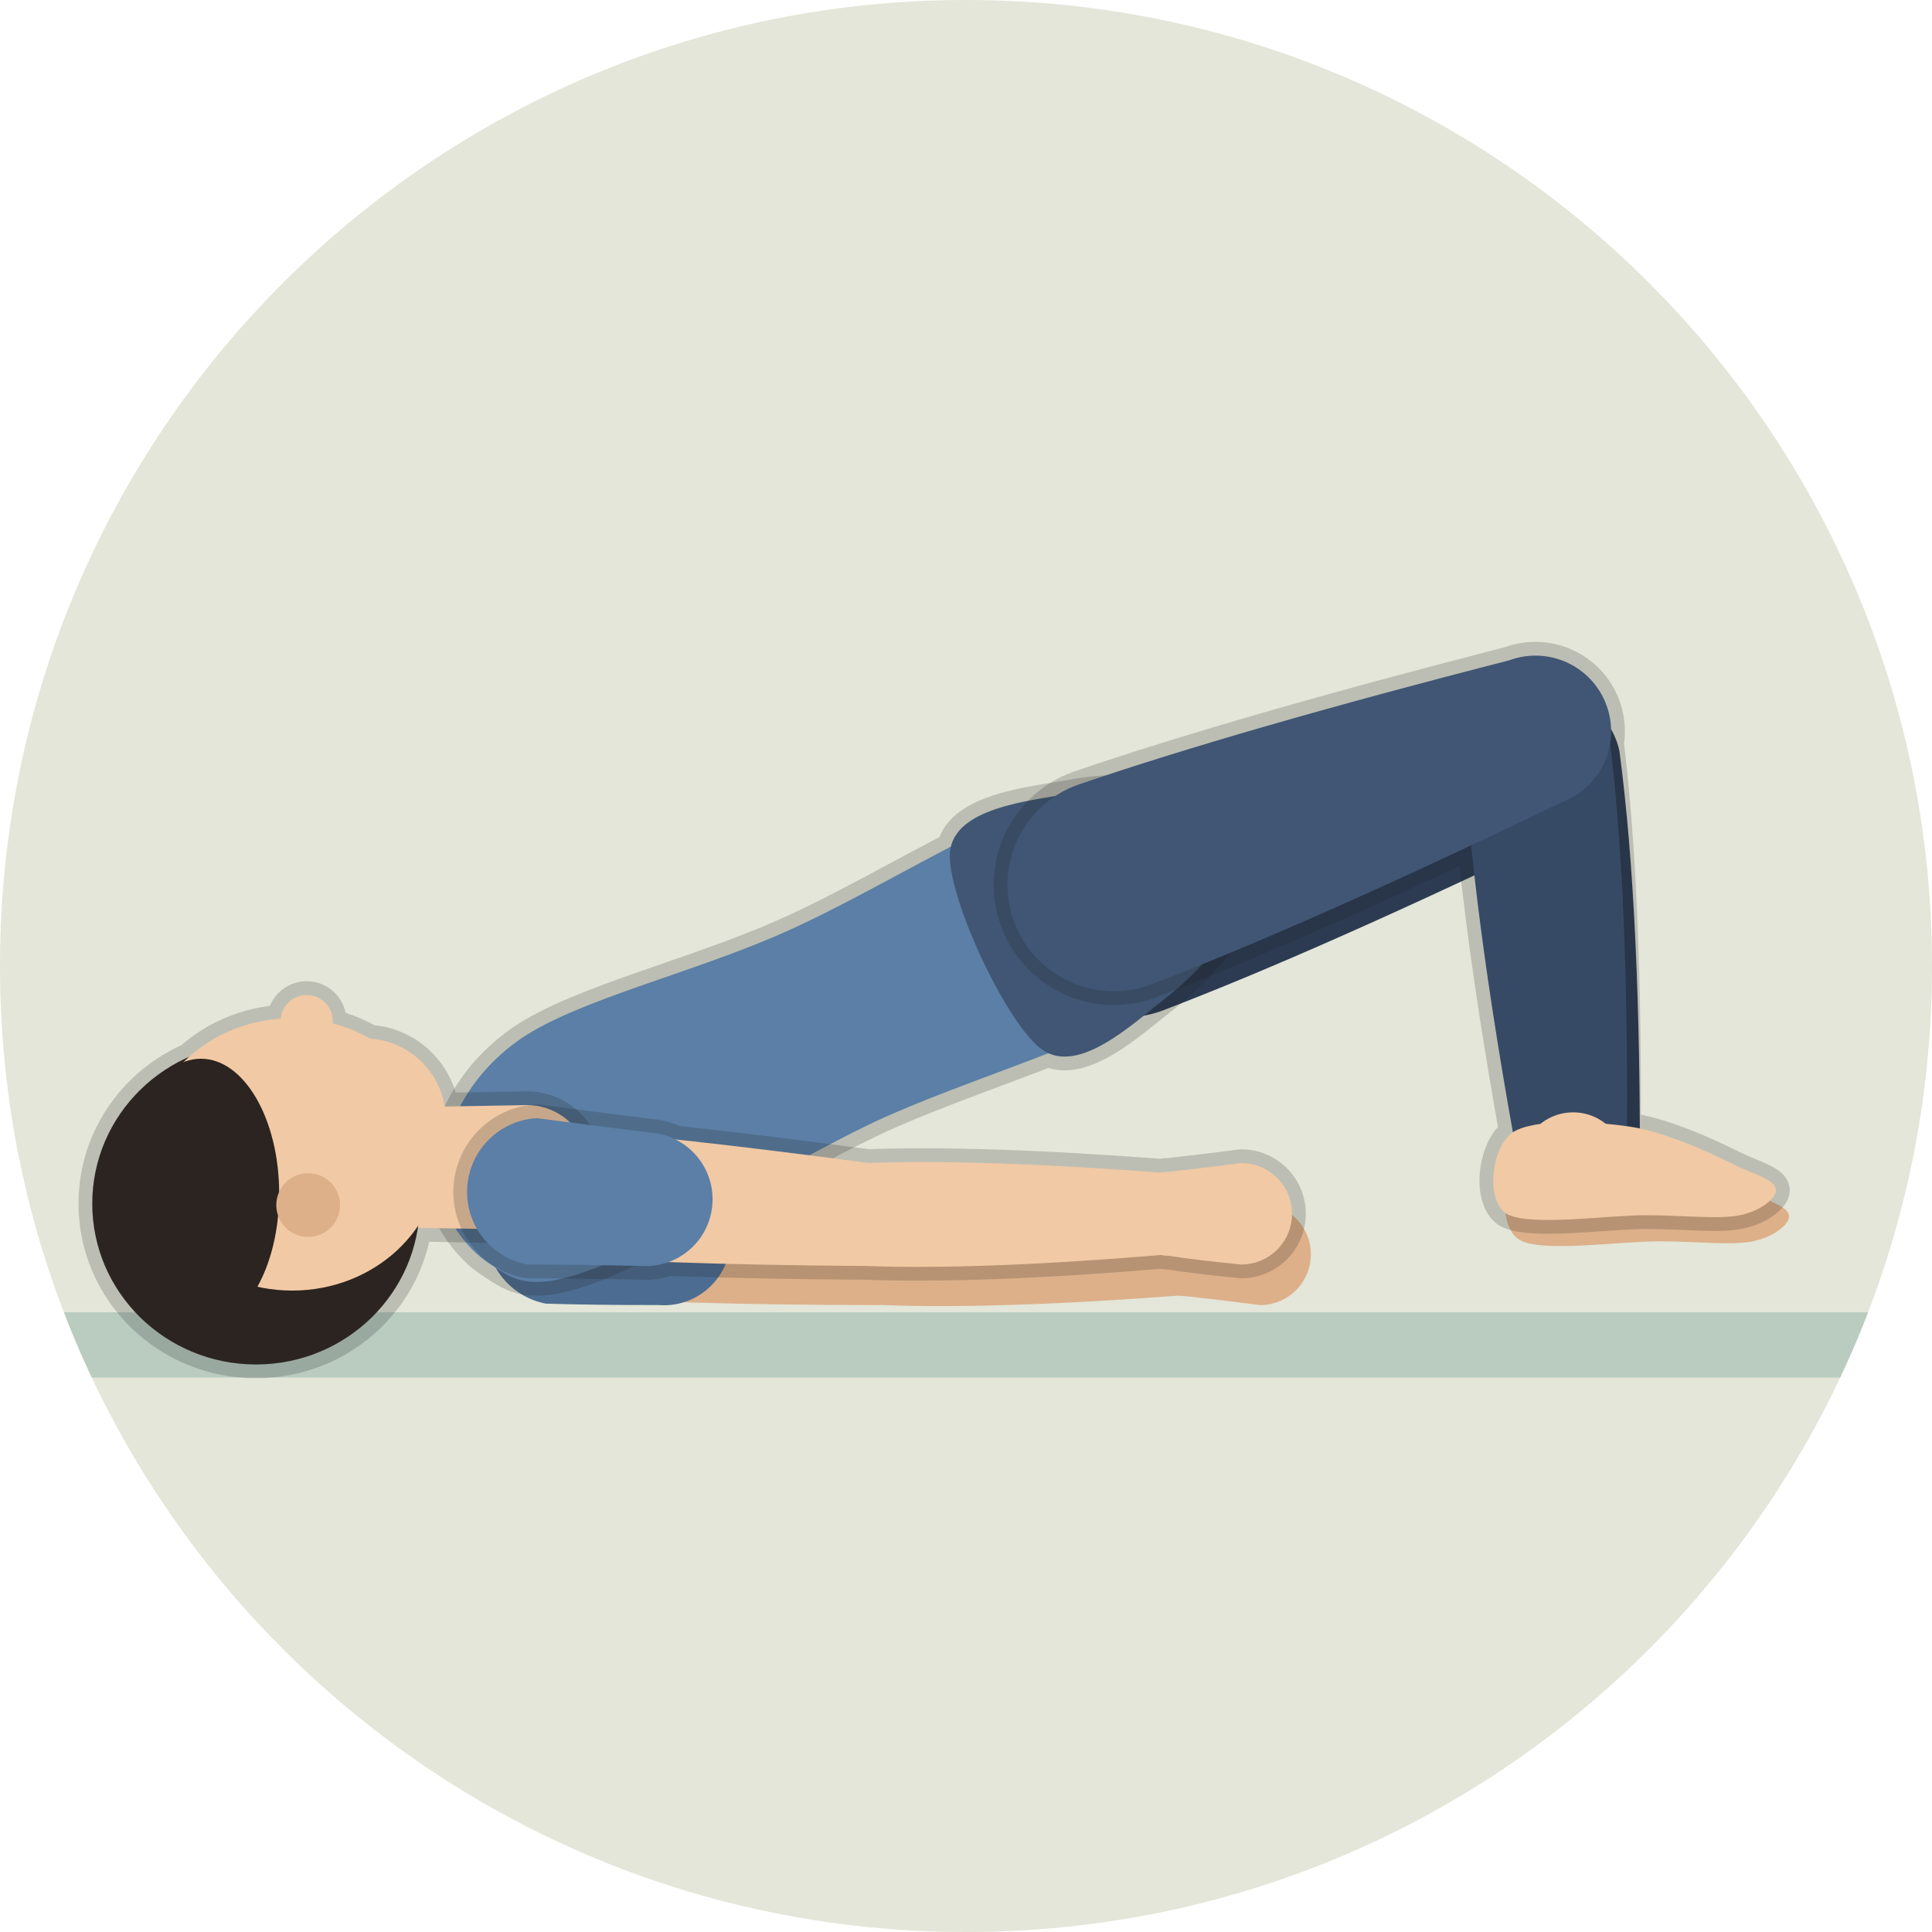
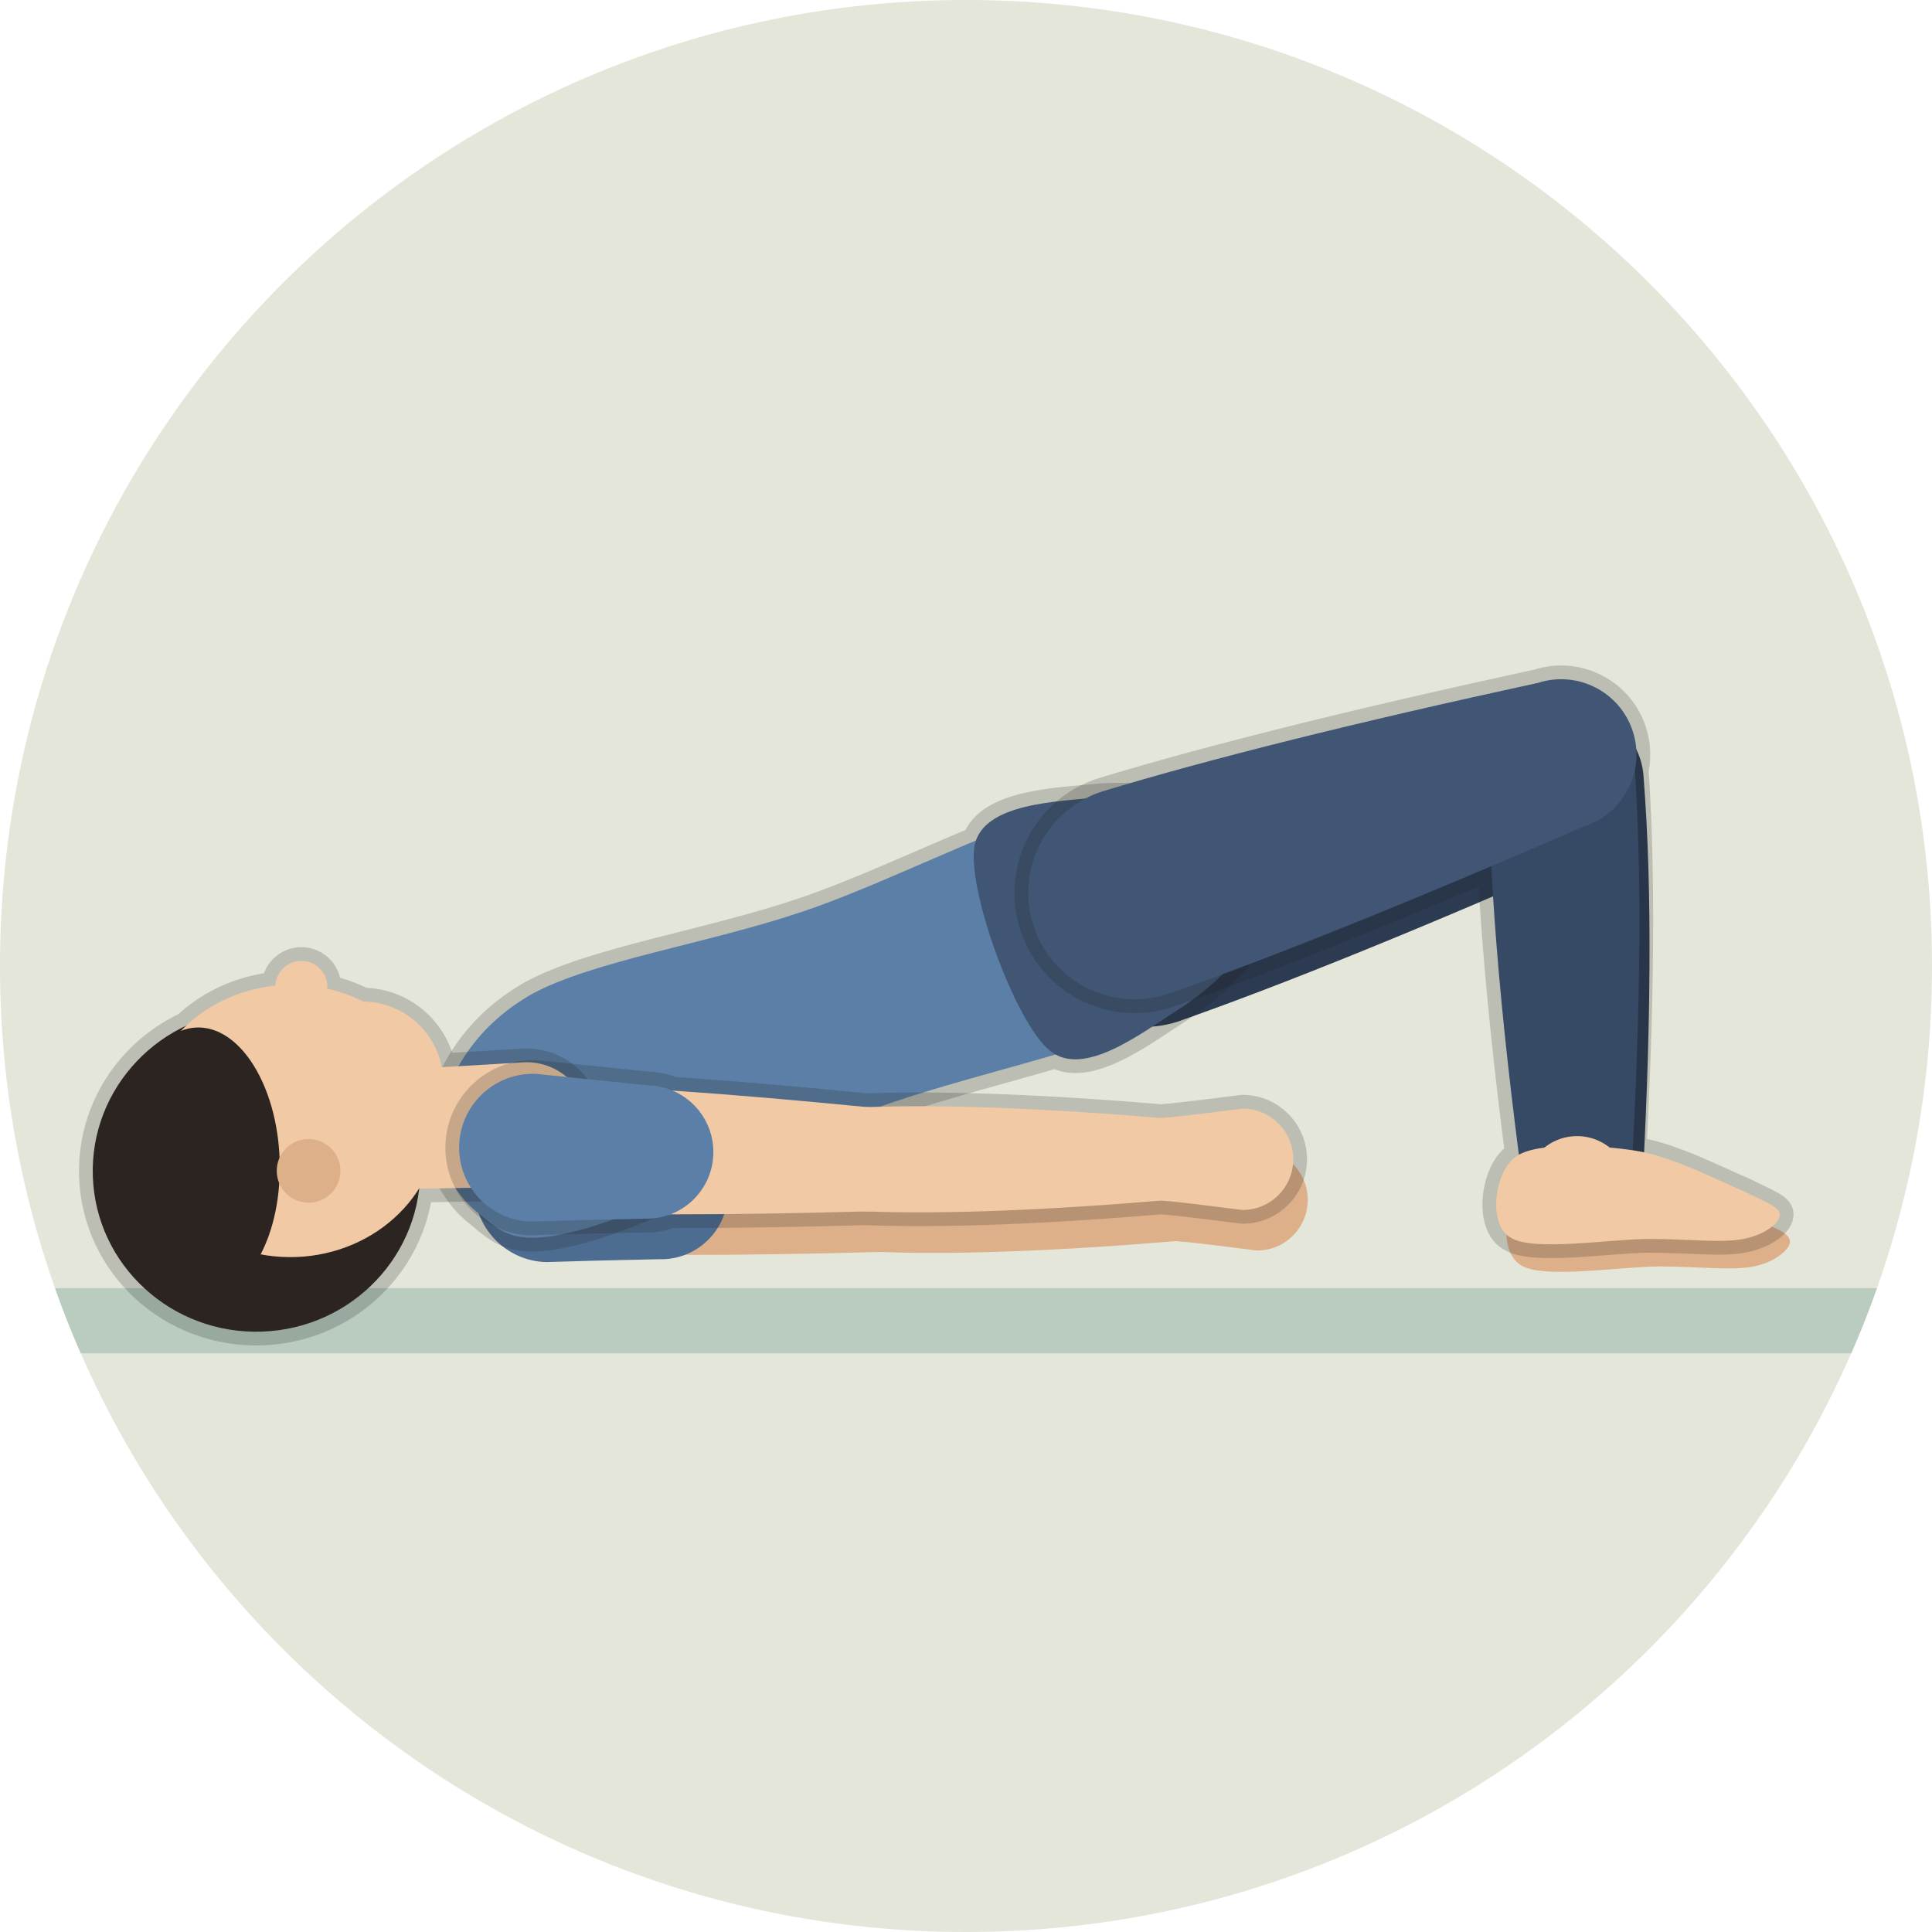
<svg xmlns="http://www.w3.org/2000/svg" viewBox="0 0 200 200" width="400" height="400" role="img" aria-label="Figure lying on the back with knees bent, feet flat and the hips lifted in a straight line to the shoulders.">
  <circle cx="100" cy="100" r="100" fill="#E3E6D8" />
  <clipPath id="c1v28dpy">
    <circle cx="100" cy="100" r="100" />
  </clipPath>
  <g clip-path="url(#c1v28dpy)">
-     <g transform="translate(100.0 136.6) scale(1.500)">
-       <rect x="-67.273" y="-0.5" width="134.545" height="4.5" rx="2.2" fill="#B9CCBF" />
+     <g transform="translate(100.0 134.1) scale(1.499)">
+       <rect x="-67.354" y="-0.5" width="134.708" height="4.5" rx="2.2" fill="#B9CCBF" />
      <g>
-         <path d="M-28.9 -1.7Q-20.2 -1.0 -5.9 -1.0A3.6 3.6 0 0 0 -5.4 -8.1Q-19.6 -10.0 -28.3 -10.5A4.4 4.4 0 0 0 -28.9 -1.7Z" fill="#DDB08A" />
-         <path d="M-29.0 -1.1Q-26.0 -1.0 -21.2 -1.0A4.6 4.6 0 0 0 -20.5 -10.2Q-25.3 -10.8 -28.3 -11.2A5.1 5.1 0 0 0 -29.0 -1.1Z" fill="#4C6D91" />
-         <path d="M-5.7 -1.0Q2.3 -0.7 15.3 -1.7A2.8 2.8 0 0 0 15.3 -7.3Q2.3 -8.4 -5.7 -8.1A3.6 3.6 0 0 0 -5.7 -1.0Z" fill="#DDB08A" />
-         <path d="M15.3 -1.6Q17.2 -1.4 20.3 -1.0A3.5 3.5 0 0 0 20.3 -8.0Q17.2 -7.7 15.3 -7.4A2.9 2.9 0 0 0 15.3 -1.6Z" fill="#DDB08A" />
+         <path d="M-29.0 -3.0Q-20.3 -2.6 -6.0 -3.0A3.6 3.6 0 0 0 -5.7 -10.2Q-20.0 -11.6 -28.7 -11.8A4.4 4.4 0 0 0 -29.0 -3.0Z" fill="#DDB08A" />
+         <path d="M-29.0 -2.3Q-26.1 -2.4 -21.2 -2.5A4.6 4.6 0 0 0 -20.9 -11.7Q-25.7 -12.2 -28.7 -12.5A5.1 5.1 0 0 0 -29.0 -2.3Z" fill="#4C6D91" />
+         <path d="M-5.9 -3.0Q2.1 -2.7 15.1 -3.8A2.8 2.8 0 0 0 15.1 -9.4Q2.1 -10.5 -5.9 -10.2A3.6 3.6 0 0 0 -5.9 -3.0Z" fill="#DDB08A" />
+         <path d="M15.1 -3.7Q17.0 -3.5 20.1 -3.1A3.5 3.5 0 0 0 20.1 -10.1Q17.0 -9.7 15.1 -9.5A2.9 2.9 0 0 0 15.1 -3.7Z" fill="#DDB08A" />
      </g>
      <g>
-         <path d="M35.2 -38.4Q35.7 -27.0 39.1 -8.6A3.7 3.7 0 0 0 46.5 -9.2Q46.6 -27.9 45.1 -39.2A5.0 5.0 0 0 0 35.2 -38.4Z" fill="#2C3B52" />
-         <path d="M13.5 -21.3Q24.5 -25.5 41.9 -33.9A5.2 5.2 0 0 0 38.4 -43.6Q19.7 -38.9 8.5 -35.1A7.3 7.3 0 0 0 13.5 -21.3Z" fill="#2C3B52" />
-         <path d="M42.8 -5.3A3.6 3.6 0.0 1 0 42.8 -12.5A3.6 3.6 0.0 1 0 42.8 -5.3Z" fill="#DDB08A" />
-         <path d="M38.6 -11.1C37.1 -10.1 36.6 -6.5 38.2 -5.5C39.7 -4.6 45.1 -5.4 47.8 -5.4C50.5 -5.4 52.8 -5.1 54.3 -5.4C55.8 -5.7 56.8 -6.6 56.8 -7.1C56.8 -7.7 55.9 -8.0 54.3 -8.7C52.6 -9.4 49.4 -11.1 46.8 -11.5C44.2 -11.9 40.0 -12.1 38.6 -11.1Z" fill="#DDB08A" />
+         <path d="M36.8 -35.3Q36.7 -23.9 39.2 -5.4A3.7 3.7 0 0 0 46.6 -5.6Q47.7 -24.3 46.8 -35.7A5.0 5.0 0 0 0 36.8 -35.3Z" fill="#2C3B52" />
+         <path d="M14.6 -18.9Q25.7 -22.8 43.4 -30.6A5.2 5.2 0 0 0 40.2 -40.4Q21.3 -36.3 10.1 -32.9A7.3 7.3 0 0 0 14.6 -18.9Z" fill="#2C3B52" />
+         <path d="M42.9 -1.9A3.6 3.6 0.0 1 0 42.9 -9.1A3.6 3.6 0.0 1 0 42.9 -1.9Z" fill="#DDB08A" />
+         <path d="M38.7 -7.7C37.2 -6.7 36.7 -3.1 38.3 -2.1C39.8 -1.1 45.2 -2.0 47.9 -2.0C50.5 -2.0 52.9 -1.7 54.4 -2.0C55.9 -2.3 56.9 -3.2 56.9 -3.7C56.9 -4.3 56.0 -4.6 54.4 -5.3C52.7 -6.0 49.5 -7.7 46.9 -8.1C44.2 -8.5 40.1 -8.7 38.7 -7.7Z" fill="#DDB08A" />
      </g>
      <g>
-         <path d="M13.7 -22.4C9.9 -19.3 0.2 -16.7 -6.4 -13.6C-13.1 -10.4 -21.5 -5.0 -26.0 -3.4C-30.4 -1.8 -31.4 -2.9 -33.1 -4.0C-34.8 -5.2 -36.8 -8.0 -36.3 -10.5C-35.9 -13.1 -34.6 -16.7 -30.7 -19.4C-26.7 -22.1 -18.9 -23.9 -12.6 -26.7C-6.2 -29.5 2.5 -35.2 7.3 -36.1C12.2 -36.9 15.4 -34.1 16.5 -31.8C17.6 -29.6 17.6 -25.4 13.7 -22.4ZM13.8 -22.2C11.5 -20.4 7.8 -16.9 5.3 -18.6C2.8 -20.3 -1.4 -29.4 -1.1 -32.3C-0.8 -35.3 4.3 -35.8 7.2 -36.3C10.1 -36.9 14.2 -36.7 16.2 -35.6C18.2 -34.4 19.5 -31.4 19.2 -29.2C18.8 -27.0 16.1 -24.0 13.8 -22.2Z" fill="#1E1F1D" stroke="#1E1F1D" stroke-width="1.9" stroke-linejoin="round" opacity="0.2" />
-         <path d="M13.7 -22.4C9.9 -19.3 0.2 -16.7 -6.4 -13.6C-13.1 -10.4 -21.5 -5.0 -26.0 -3.4C-30.4 -1.8 -31.4 -2.9 -33.1 -4.0C-34.8 -5.2 -36.8 -8.0 -36.3 -10.5C-35.9 -13.1 -34.6 -16.7 -30.7 -19.4C-26.7 -22.1 -18.9 -23.9 -12.6 -26.7C-6.2 -29.5 2.5 -35.2 7.3 -36.1C12.2 -36.9 15.4 -34.1 16.5 -31.8C17.6 -29.6 17.6 -25.4 13.7 -22.4Z" fill="#5B7FA6" />
-         <path d="M13.8 -22.2C11.5 -20.4 7.8 -16.9 5.3 -18.6C2.8 -20.3 -1.4 -29.4 -1.1 -32.3C-0.8 -35.3 4.3 -35.8 7.2 -36.3C10.1 -36.9 14.2 -36.7 16.2 -35.6C18.2 -34.4 19.5 -31.4 19.2 -29.2C18.8 -27.0 16.1 -24.0 13.8 -22.2Z" fill="#405674" />
+         <path d="M14.5 -19.9C10.4 -17.2 0.5 -15.4 -6.3 -12.9C-13.2 -10.3 -22.1 -5.7 -26.7 -4.5C-31.3 -3.3 -32.1 -4.4 -33.7 -5.7C-35.4 -7.0 -37.0 -9.9 -36.4 -12.4C-35.8 -14.9 -34.2 -18.4 -30.0 -20.8C-25.8 -23.1 -17.8 -24.3 -11.3 -26.5C-4.7 -28.7 4.4 -33.7 9.3 -34.1C14.2 -34.5 17.2 -31.4 18.1 -29.1C19.0 -26.7 18.6 -22.6 14.5 -19.9ZM14.6 -19.7C12.1 -18.1 8.1 -15.0 5.8 -16.9C3.4 -18.8 0.0 -28.2 0.6 -31.1C1.2 -34.0 6.3 -34.1 9.2 -34.4C12.2 -34.6 16.2 -34.2 18.1 -32.8C20.0 -31.4 21.1 -28.4 20.5 -26.2C19.9 -24.0 17.0 -21.2 14.6 -19.7Z" fill="#1E1F1D" stroke="#1E1F1D" stroke-width="1.9" stroke-linejoin="round" opacity="0.2" />
+         <path d="M14.5 -19.9C10.4 -17.2 0.5 -15.4 -6.3 -12.9C-13.2 -10.3 -22.1 -5.7 -26.7 -4.5C-31.3 -3.3 -32.1 -4.4 -33.7 -5.7C-35.4 -7.0 -37.0 -9.9 -36.4 -12.4C-35.8 -14.9 -34.2 -18.4 -30.0 -20.8C-25.8 -23.1 -17.8 -24.3 -11.3 -26.5C-4.7 -28.7 4.4 -33.7 9.3 -34.1C14.2 -34.5 17.2 -31.4 18.1 -29.1C19.0 -26.7 18.6 -22.6 14.5 -19.9Z" fill="#5B7FA6" />
+         <path d="M14.6 -19.7C12.1 -18.1 8.1 -15.0 5.8 -16.9C3.4 -18.8 0.0 -28.2 0.6 -31.1C1.2 -34.0 6.3 -34.1 9.2 -34.4C12.2 -34.6 16.2 -34.2 18.1 -32.8C20.0 -31.4 21.1 -28.4 20.5 -26.2C19.9 -24.0 17.0 -21.2 14.6 -19.7Z" fill="#405674" />
      </g>
      <g>
-         <path d="M-30.3 -14.8Q-36.5 -14.7 -46.8 -14.5A4.0 4.0 0 0 0 -46.8 -6.5Q-36.5 -6.3 -30.3 -6.2A4.3 4.3 0 0 0 -30.3 -14.8ZM-37.7 -8.0A11.1 11.3 270.0 1 0 -60.3 -8.0A11.1 11.3 270.0 1 0 -37.7 -8.0ZM-36.3 -11.4A9.4 10.2 270.0 1 0 -56.7 -11.4A9.4 10.2 270.0 1 0 -36.3 -11.4ZM-41.5 -8.2A5.6 5.6 0.0 1 0 -41.5 -19.4A5.6 5.6 0.0 1 0 -41.5 -8.2ZM-45.5 -18.8A1.8 1.8 0.0 1 0 -45.5 -22.4A1.8 1.8 0.0 1 0 -45.5 -18.8ZM-47.4 -8.7A9.3 5.4 270.0 1 0 -58.2 -8.7A9.3 5.4 270.0 1 0 -47.4 -8.7ZM-45.4 -5.7A2.2 2.2 0.0 1 0 -45.4 -10.1A2.2 2.2 0.0 1 0 -45.4 -5.7Z" fill="#1E1F1D" stroke="#1E1F1D" stroke-width="1.9" stroke-linejoin="round" opacity="0.2" />
-         <path d="M-30.3 -14.8Q-36.5 -14.7 -46.8 -14.5A4.0 4.0 0 0 0 -46.8 -6.5Q-36.5 -6.3 -30.3 -6.2A4.3 4.3 0 0 0 -30.3 -14.8Z" fill="#F1C9A5" />
-         <path d="M-37.7 -8.0A11.1 11.3 270.0 1 0 -60.3 -8.0A11.1 11.3 270.0 1 0 -37.7 -8.0Z" fill="#2B2420" />
-         <path d="M-36.3 -11.4A9.4 10.2 270.0 1 0 -56.7 -11.4A9.4 10.2 270.0 1 0 -36.3 -11.4Z" fill="#F1C9A5" />
-         <path d="M-41.5 -8.2A5.6 5.6 0.0 1 0 -41.5 -19.4A5.6 5.6 0.0 1 0 -41.5 -8.2Z" fill="#F1C9A5" />
-         <path d="M-45.5 -18.8A1.8 1.8 0.0 1 0 -45.5 -22.4A1.8 1.8 0.0 1 0 -45.5 -18.8Z" fill="#F1C9A5" />
-         <path d="M-47.4 -8.7A9.3 5.4 270.0 1 0 -58.2 -8.7A9.3 5.4 270.0 1 0 -47.4 -8.7Z" fill="#2B2420" />
-         <path d="M-45.4 -5.7A2.2 2.2 0.0 1 0 -45.4 -10.1A2.2 2.2 0.0 1 0 -45.4 -5.7Z" fill="#DDB08A" />
+         <path d="M-30.5 -16.1Q-36.8 -15.7 -47.0 -15.2A4.0 4.0 0 0 0 -46.7 -7.2Q-36.5 -7.4 -30.2 -7.5A4.3 4.3 0 0 0 -30.5 -16.1ZM-37.7 -9.0A11.1 11.3 268.0 1 0 -60.3 -8.2A11.1 11.3 268.0 1 0 -37.7 -9.0ZM-36.4 -12.4A9.4 10.2 268.0 1 0 -56.8 -11.7A9.4 10.2 268.0 1 0 -36.4 -12.4ZM-41.7 -9.1A5.6 5.6 0.0 1 0 -41.7 -20.3A5.6 5.6 0.0 1 0 -41.7 -9.1ZM-45.9 -19.5A1.8 1.8 0.0 1 0 -45.9 -23.1A1.8 1.8 0.0 1 0 -45.9 -19.5ZM-47.4 -9.4A9.3 5.4 268.0 1 0 -58.2 -9.0A9.3 5.4 268.0 1 0 -47.4 -9.4ZM-45.4 -6.4A2.2 2.2 0.0 1 0 -45.4 -10.8A2.2 2.2 0.0 1 0 -45.4 -6.4Z" fill="#1E1F1D" stroke="#1E1F1D" stroke-width="1.9" stroke-linejoin="round" opacity="0.2" />
+         <path d="M-30.5 -16.1Q-36.8 -15.7 -47.0 -15.2A4.0 4.0 0 0 0 -46.7 -7.2Q-36.5 -7.4 -30.2 -7.5A4.3 4.3 0 0 0 -30.5 -16.1Z" fill="#F1C9A5" />
+         <path d="M-37.7 -9.0A11.1 11.3 268.0 1 0 -60.3 -8.2A11.1 11.3 268.0 1 0 -37.7 -9.0Z" fill="#2B2420" />
+         <path d="M-36.4 -12.4A9.4 10.2 268.0 1 0 -56.8 -11.7A9.4 10.2 268.0 1 0 -36.4 -12.4Z" fill="#F1C9A5" />
+         <path d="M-41.7 -9.1A5.6 5.6 0.0 1 0 -41.7 -20.3A5.6 5.6 0.0 1 0 -41.7 -9.1Z" fill="#F1C9A5" />
+         <path d="M-45.9 -19.5A1.8 1.8 0.0 1 0 -45.9 -23.1A1.8 1.8 0.0 1 0 -45.9 -19.5Z" fill="#F1C9A5" />
+         <path d="M-47.4 -9.4A9.3 5.4 268.0 1 0 -58.2 -9.0A9.3 5.4 268.0 1 0 -47.4 -9.4Z" fill="#2B2420" />
+         <path d="M-45.4 -6.4A2.2 2.2 0.0 1 0 -45.4 -10.8A2.2 2.2 0.0 1 0 -45.4 -6.4Z" fill="#DDB08A" />
      </g>
      <g>
-         <path d="M34.3 -40.2Q34.8 -28.8 38.2 -10.4A3.7 3.7 0 0 0 45.6 -11.0Q45.8 -29.7 44.3 -41.0A5.0 5.0 0 0 0 34.3 -40.2ZM12.7 -23.1Q23.7 -27.3 41.1 -35.7A5.2 5.2 0 0 0 37.5 -45.5Q18.8 -40.7 7.7 -36.9A7.3 7.3 0 0 0 12.7 -23.1ZM41.9 -7.1A3.6 3.6 0.0 1 0 41.9 -14.3A3.6 3.6 0.0 1 0 41.9 -7.1ZM37.7 -12.9C36.3 -11.9 35.8 -8.3 37.3 -7.3C38.9 -6.4 44.2 -7.2 46.9 -7.2C49.6 -7.2 51.9 -6.9 53.4 -7.2C54.9 -7.5 55.9 -8.4 55.9 -8.9C55.9 -9.5 55.1 -9.8 53.4 -10.5C51.8 -11.3 48.5 -12.9 45.9 -13.3C43.3 -13.7 39.2 -13.9 37.7 -12.9Z" fill="#1E1F1D" stroke="#1E1F1D" stroke-width="1.9" stroke-linejoin="round" opacity="0.2" />
-         <path d="M34.3 -40.2Q34.8 -28.8 38.2 -10.4A3.7 3.7 0 0 0 45.6 -11.0Q45.8 -29.7 44.3 -41.0A5.0 5.0 0 0 0 34.3 -40.2Z" fill="#364A66" />
-         <path d="M12.7 -23.1Q23.7 -27.3 41.1 -35.7A5.2 5.2 0 0 0 37.5 -45.5Q18.8 -40.7 7.7 -36.9A7.3 7.3 0 0 0 12.7 -23.1Z" fill="#405674" />
-         <path d="M41.9 -7.1A3.6 3.6 0.0 1 0 41.9 -14.3A3.6 3.6 0.0 1 0 41.9 -7.1Z" fill="#F1C9A5" />
-         <path d="M37.7 -12.9C36.3 -11.9 35.8 -8.3 37.3 -7.3C38.9 -6.4 44.2 -7.2 46.9 -7.2C49.6 -7.2 51.9 -6.9 53.4 -7.2C54.9 -7.5 55.9 -8.4 55.9 -8.9C55.9 -9.5 55.1 -9.8 53.4 -10.5C51.8 -11.3 48.5 -12.9 45.9 -13.3C43.3 -13.7 39.2 -13.9 37.7 -12.9Z" fill="#F1C9A5" />
+         <path d="M36.1 -37.2Q36.0 -25.8 38.5 -7.3A3.7 3.7 0 0 0 45.9 -7.5Q47.0 -26.2 46.1 -37.5A5.0 5.0 0 0 0 36.1 -37.2ZM13.9 -20.8Q25.0 -24.7 42.7 -32.4A5.2 5.2 0 0 0 39.5 -42.3Q20.6 -38.2 9.4 -34.8A7.3 7.3 0 0 0 13.9 -20.8ZM42.2 -3.8A3.6 3.6 0.0 1 0 42.2 -11.0A3.6 3.6 0.0 1 0 42.2 -3.8ZM38.0 -9.6C36.5 -8.6 36.0 -4.9 37.6 -4.0C39.1 -3.0 44.5 -3.9 47.2 -3.9C49.9 -3.9 52.2 -3.6 53.7 -3.9C55.2 -4.2 56.2 -5.0 56.2 -5.6C56.2 -6.1 55.3 -6.4 53.7 -7.2C52.0 -7.9 48.8 -9.6 46.2 -10.0C43.6 -10.4 39.4 -10.6 38.0 -9.6Z" fill="#1E1F1D" stroke="#1E1F1D" stroke-width="1.9" stroke-linejoin="round" opacity="0.2" />
+         <path d="M36.1 -37.2Q36.0 -25.8 38.5 -7.3A3.7 3.7 0 0 0 45.9 -7.5Q47.0 -26.2 46.1 -37.5A5.0 5.0 0 0 0 36.1 -37.2Z" fill="#364A66" />
+         <path d="M13.9 -20.8Q25.0 -24.7 42.7 -32.4A5.2 5.2 0 0 0 39.5 -42.3Q20.6 -38.2 9.4 -34.8A7.3 7.3 0 0 0 13.9 -20.8Z" fill="#405674" />
+         <path d="M42.2 -3.8A3.6 3.6 0.0 1 0 42.2 -11.0A3.6 3.6 0.0 1 0 42.2 -3.8Z" fill="#F1C9A5" />
+         <path d="M38.0 -9.6C36.5 -8.6 36.0 -4.9 37.6 -4.0C39.1 -3.0 44.5 -3.9 47.2 -3.9C49.9 -3.9 52.2 -3.6 53.7 -3.9C55.2 -4.2 56.2 -5.0 56.2 -5.6C56.2 -6.1 55.3 -6.4 53.7 -7.2C52.0 -7.9 48.8 -9.6 46.2 -10.0C43.6 -10.4 39.4 -10.6 38.0 -9.6Z" fill="#F1C9A5" />
      </g>
      <g>
-         <path d="M-30.2 -4.5Q-21.5 -3.8 -7.2 -3.7A3.6 3.6 0 0 0 -6.7 -10.8Q-20.9 -12.7 -29.6 -13.3A4.4 4.4 0 0 0 -30.2 -4.5ZM-30.3 -3.8Q-27.3 -3.8 -22.4 -3.7A4.6 4.6 0 0 0 -21.8 -12.9Q-26.6 -13.5 -29.6 -13.9A5.1 5.1 0 0 0 -30.3 -3.8ZM-7.0 -3.7Q1.0 -3.4 14.0 -4.5A2.8 2.8 0 0 0 14.0 -10.1Q1.0 -11.1 -7.0 -10.8A3.6 3.6 0 0 0 -7.0 -3.7ZM14.0 -4.4Q15.9 -4.1 19.0 -3.8A3.5 3.5 0 0 0 19.0 -10.8Q15.9 -10.4 14.0 -10.2A2.9 2.9 0 0 0 14.0 -4.4Z" fill="#1E1F1D" stroke="#1E1F1D" stroke-width="1.9" stroke-linejoin="round" opacity="0.2" />
-         <path d="M-30.2 -4.5Q-21.5 -3.8 -7.2 -3.7A3.6 3.6 0 0 0 -6.7 -10.8Q-20.9 -12.7 -29.6 -13.3A4.4 4.4 0 0 0 -30.2 -4.5Z" fill="#F1C9A5" />
-         <path d="M-30.3 -3.8Q-27.3 -3.8 -22.4 -3.7A4.6 4.6 0 0 0 -21.8 -12.9Q-26.6 -13.5 -29.6 -13.9A5.1 5.1 0 0 0 -30.3 -3.8Z" fill="#5B7FA6" />
-         <path d="M-7.0 -3.7Q1.0 -3.4 14.0 -4.5A2.8 2.8 0 0 0 14.0 -10.1Q1.0 -11.1 -7.0 -10.8A3.6 3.6 0 0 0 -7.0 -3.7Z" fill="#F1C9A5" />
-         <path d="M14.0 -4.4Q15.9 -4.1 19.0 -3.8A3.5 3.5 0 0 0 19.0 -10.8Q15.9 -10.4 14.0 -10.2A2.9 2.9 0 0 0 14.0 -4.4Z" fill="#F1C9A5" />
+         <path d="M-30.0 -5.8Q-21.3 -5.4 -7.0 -5.8A3.6 3.6 0 0 0 -6.8 -13.0Q-21.0 -14.4 -29.7 -14.6A4.4 4.4 0 0 0 -30.0 -5.8ZM-30.1 -5.1Q-27.1 -5.2 -22.2 -5.3A4.6 4.6 0 0 0 -21.9 -14.5Q-26.7 -15.0 -29.7 -15.3A5.1 5.1 0 0 0 -30.1 -5.1ZM-6.9 -5.8Q1.1 -5.5 14.1 -6.6A2.8 2.8 0 0 0 14.1 -12.2Q1.1 -13.3 -6.9 -13.0A3.6 3.6 0 0 0 -6.9 -5.8ZM14.1 -6.5Q16.0 -6.3 19.1 -5.9A3.5 3.5 0 0 0 19.1 -12.9Q16.0 -12.5 14.1 -12.3A2.9 2.9 0 0 0 14.1 -6.5Z" fill="#1E1F1D" stroke="#1E1F1D" stroke-width="1.9" stroke-linejoin="round" opacity="0.2" />
+         <path d="M-30.0 -5.8Q-21.3 -5.4 -7.0 -5.8A3.6 3.6 0 0 0 -6.8 -13.0Q-21.0 -14.4 -29.7 -14.6A4.4 4.4 0 0 0 -30.0 -5.8Z" fill="#F1C9A5" />
+         <path d="M-30.1 -5.1Q-27.1 -5.2 -22.2 -5.3A4.6 4.6 0 0 0 -21.9 -14.5Q-26.7 -15.0 -29.7 -15.3A5.1 5.1 0 0 0 -30.1 -5.1Z" fill="#5B7FA6" />
+         <path d="M-6.9 -5.8Q1.1 -5.5 14.1 -6.6A2.8 2.8 0 0 0 14.1 -12.2Q1.1 -13.3 -6.9 -13.0A3.6 3.6 0 0 0 -6.9 -5.8Z" fill="#F1C9A5" />
+         <path d="M14.1 -6.5Q16.0 -6.3 19.1 -5.9A3.5 3.5 0 0 0 19.1 -12.9Q16.0 -12.5 14.1 -12.3A2.9 2.9 0 0 0 14.1 -6.5Z" fill="#F1C9A5" />
      </g>
    </g>
  </g>
</svg>
